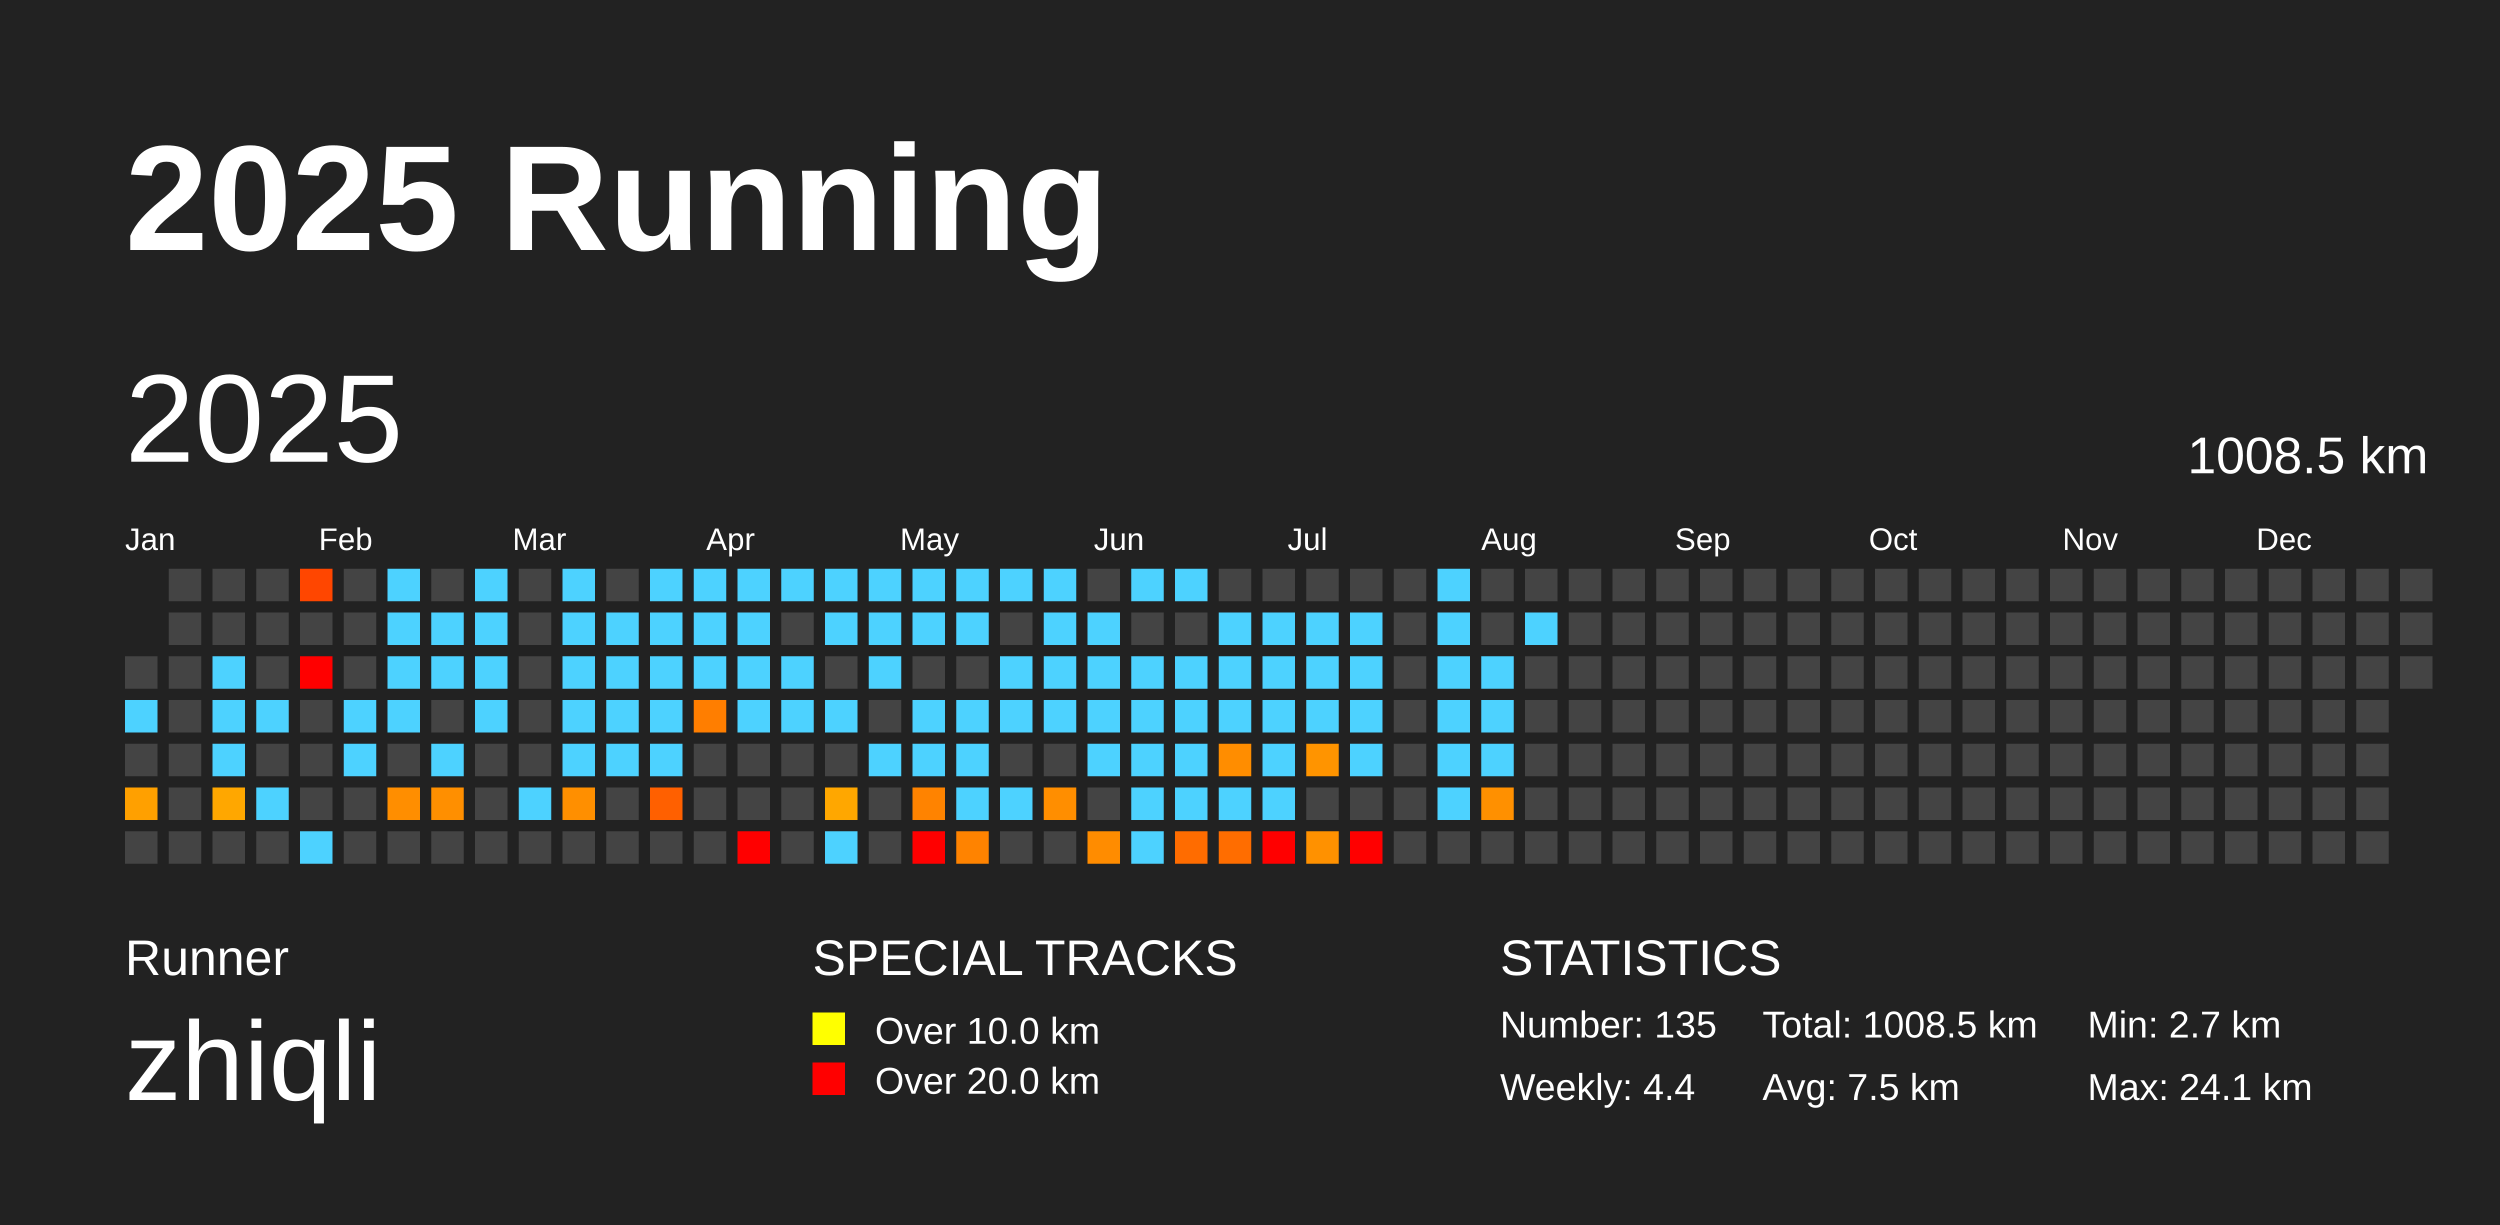
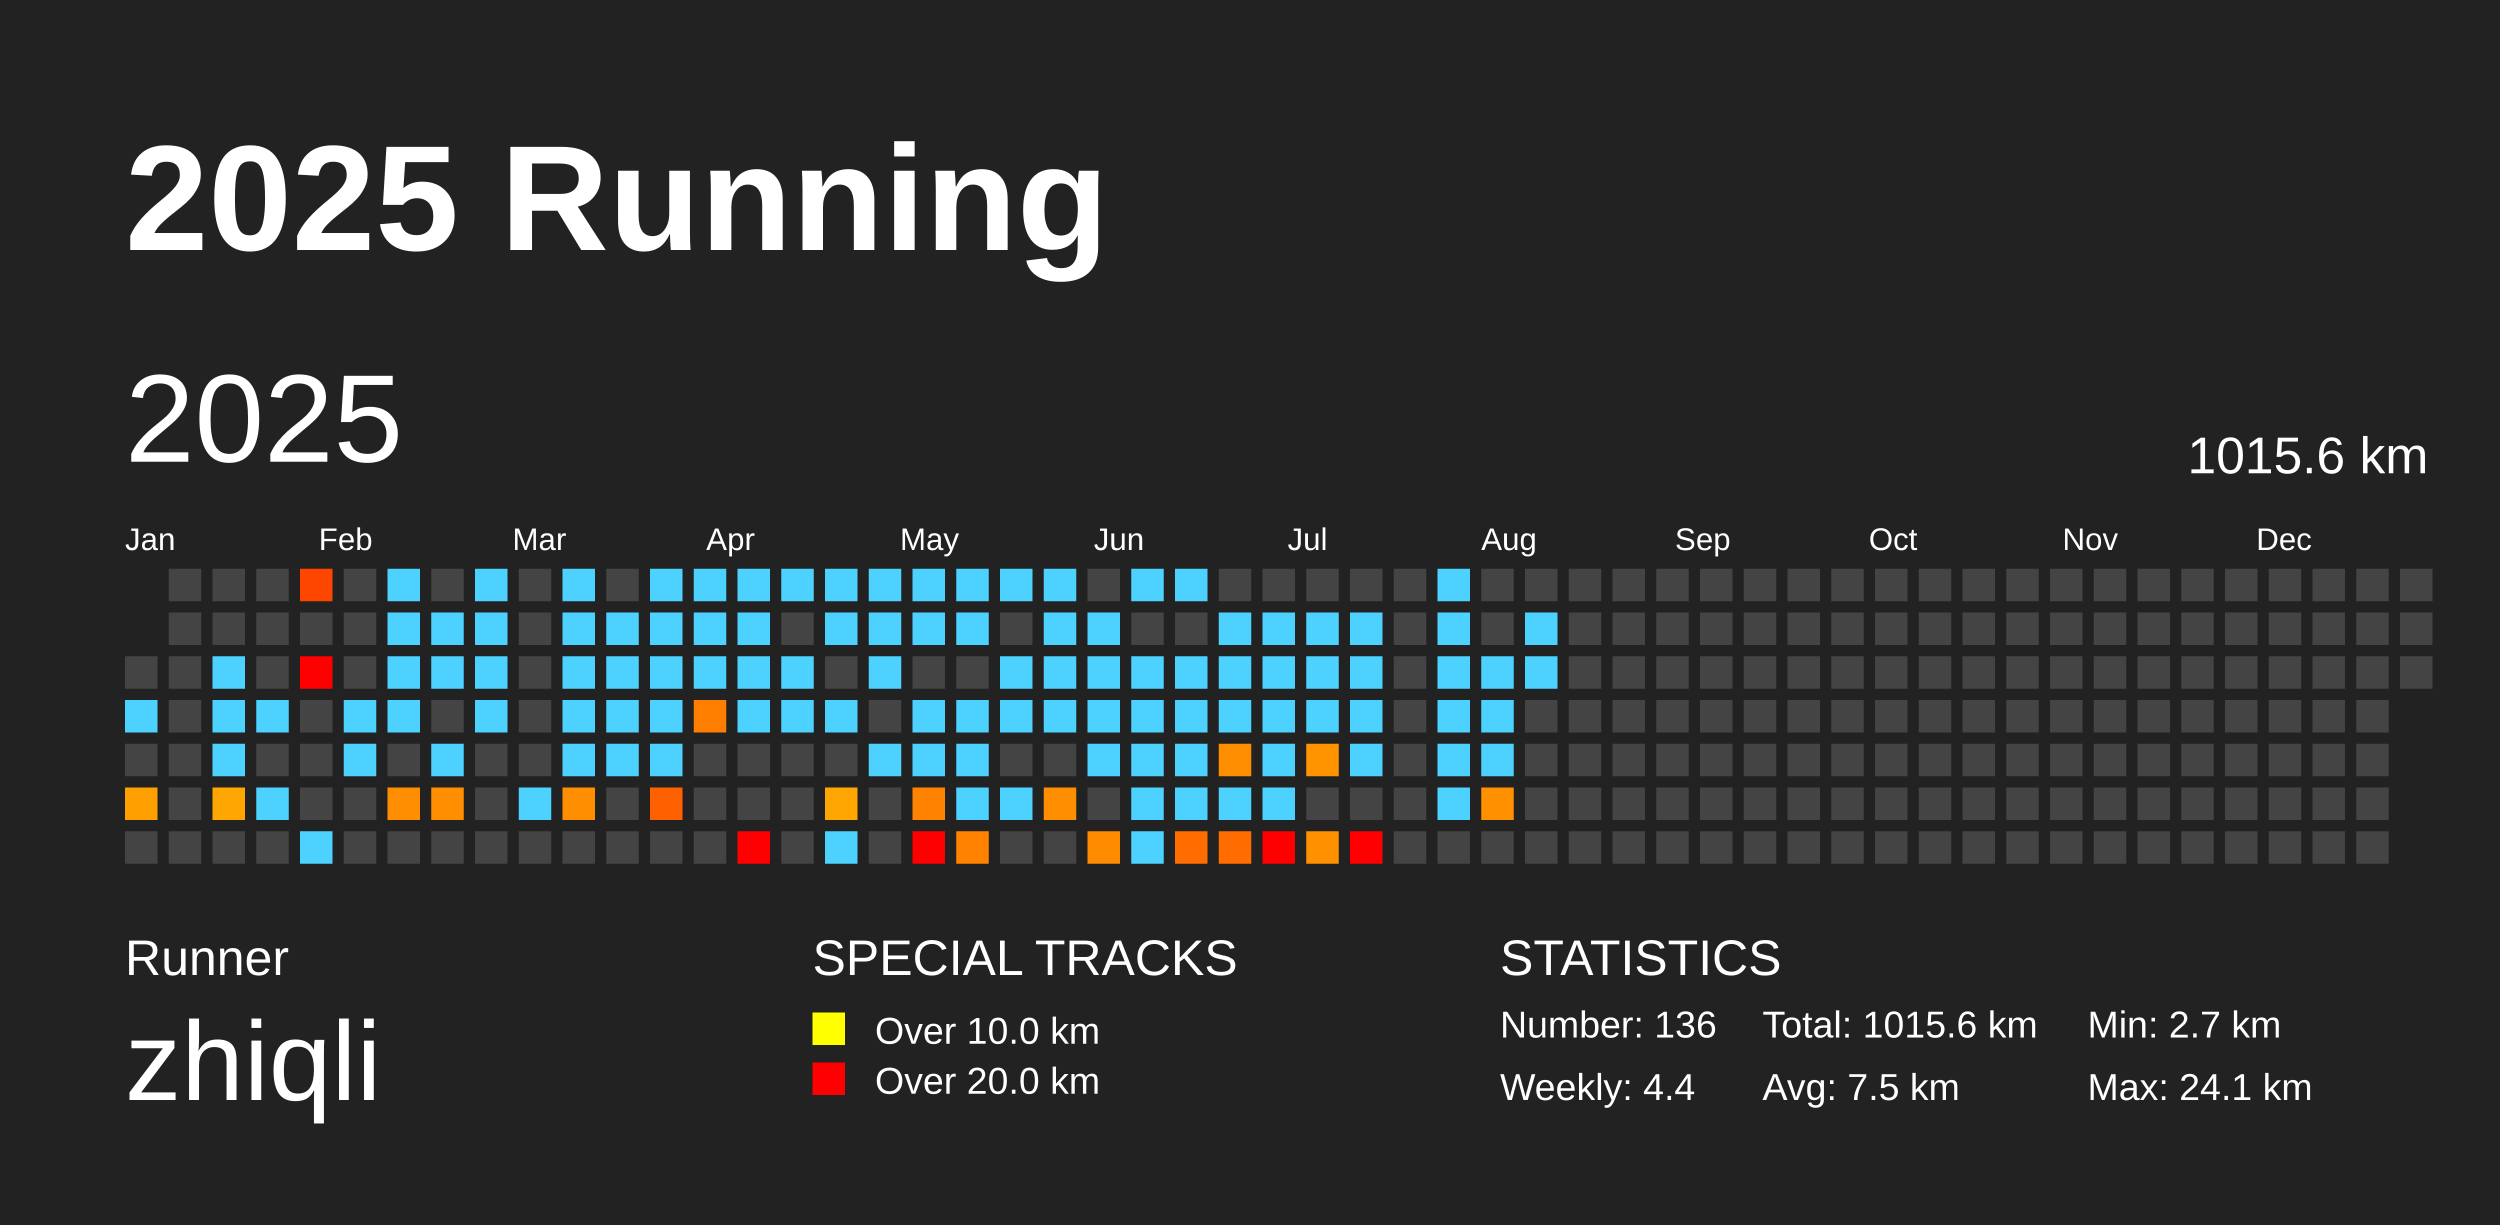
<svg xmlns="http://www.w3.org/2000/svg" baseProfile="full" height="98mm" version="1.1" viewBox="0,0,200,98" width="200mm">
  <defs />
  <rect fill="#222222" height="98" width="200" x="0" y="0" />
  <text fill="#FFFFFF" style="font-size:12px; font-family:Arial; font-weight:bold;" x="10" y="20">2025 Running</text>
  <text fill="#FFFFFF" style="font-size:4px; font-family:Arial" x="10" y="78">Runner</text>
  <text fill="#FFFFFF" style="font-size:9px; font-family:Arial" x="10" y="88">zhiqli</text>
  <text fill="#FFFFFF" style="font-size:4px; font-family:Arial" x="65" y="78">SPECIAL TRACKS</text>
  <rect fill="yellow" height="2.6" width="2.6" x="65" y="81" />
  <text fill="#FFFFFF" style="font-size:3px; font-family:Arial" x="70" y="83.5">Over 10.0 km</text>
  <rect fill="red" height="2.6" width="2.6" x="65" y="85" />
  <text fill="#FFFFFF" style="font-size:3px; font-family:Arial" x="70" y="87.5">Over 20.0 km</text>
  <text fill="#FFFFFF" style="font-size:4px; font-family:Arial" x="120" y="78">STATISTICS</text>
-   <text fill="#FFFFFF" style="font-size:3px; font-family:Arial" x="120" y="83">Number: 135</text>
+   <text fill="#FFFFFF" style="font-size:3px; font-family:Arial" x="120" y="83">Number: 136</text>
  <text fill="#FFFFFF" style="font-size:3px; font-family:Arial" x="120" y="88">Weekly: 4.4</text>
-   <text fill="#FFFFFF" style="font-size:3px; font-family:Arial" x="141" y="83">Total: 1008.5 km</text>
+   <text fill="#FFFFFF" style="font-size:3px; font-family:Arial" x="141" y="83">Total: 1015.6 km</text>
  <text fill="#FFFFFF" style="font-size:3px; font-family:Arial" x="141" y="88">Avg: 7.5 km</text>
  <text fill="#FFFFFF" style="font-size:3px; font-family:Arial" x="167" y="83">Min: 2.7 km</text>
  <text fill="#FFFFFF" style="font-size:3px; font-family:Arial" x="167" y="88">Max: 24.1 km</text>
  <text dominant-baseline="hanging" fill="#FFFFFF" style="font-size:10.0px; font-family:Arial;" x="10" y="30">2025</text>
-   <text dominant-baseline="hanging" fill="#FFFFFF" style="font-size:4.125px; font-family:Arial;" x="175" y="35">1008.5 km</text>
+   <text dominant-baseline="hanging" fill="#FFFFFF" style="font-size:4.125px; font-family:Arial;" x="175" y="35">1015.6 km</text>
  <text fill="#FFFFFF" style="font-size:2.5px; font-family:Arial" x="10.0" y="44">Jan</text>
  <text fill="#FFFFFF" style="font-size:2.5px; font-family:Arial" x="25.5" y="44">Feb</text>
  <text fill="#FFFFFF" style="font-size:2.5px; font-family:Arial" x="41.0" y="44">Mar</text>
  <text fill="#FFFFFF" style="font-size:2.5px; font-family:Arial" x="56.5" y="44">Apr</text>
  <text fill="#FFFFFF" style="font-size:2.5px; font-family:Arial" x="72.0" y="44">May</text>
  <text fill="#FFFFFF" style="font-size:2.5px; font-family:Arial" x="87.5" y="44">Jun</text>
  <text fill="#FFFFFF" style="font-size:2.5px; font-family:Arial" x="103.0" y="44">Jul</text>
  <text fill="#FFFFFF" style="font-size:2.5px; font-family:Arial" x="118.5" y="44">Aug</text>
  <text fill="#FFFFFF" style="font-size:2.5px; font-family:Arial" x="134.0" y="44">Sep</text>
  <text fill="#FFFFFF" style="font-size:2.5px; font-family:Arial" x="149.5" y="44">Oct</text>
  <text fill="#FFFFFF" style="font-size:2.5px; font-family:Arial" x="165.0" y="44">Nov</text>
  <text fill="#FFFFFF" style="font-size:2.5px; font-family:Arial" x="180.5" y="44">Dec</text>
  <rect fill="#444444" height="2.6" width="2.6" x="10.0" y="52.5" />
  <rect fill="#4dd2ff" height="2.6" width="2.6" x="10.0" y="56.0" />
  <rect fill="#444444" height="2.6" width="2.6" x="10.0" y="59.5" />
  <rect fill="#ffa000" height="2.6" width="2.6" x="10.0" y="63.0" />
  <rect fill="#444444" height="2.6" width="2.6" x="10.0" y="66.5" />
  <rect fill="#444444" height="2.6" width="2.6" x="13.5" y="45.5" />
  <rect fill="#444444" height="2.6" width="2.6" x="13.5" y="49.0" />
  <rect fill="#444444" height="2.6" width="2.6" x="13.5" y="52.5" />
  <rect fill="#444444" height="2.6" width="2.6" x="13.5" y="56.0" />
  <rect fill="#444444" height="2.6" width="2.6" x="13.5" y="59.5" />
  <rect fill="#444444" height="2.6" width="2.6" x="13.5" y="63.0" />
  <rect fill="#444444" height="2.6" width="2.6" x="13.5" y="66.5" />
  <rect fill="#444444" height="2.6" width="2.6" x="17.0" y="45.5" />
  <rect fill="#444444" height="2.6" width="2.6" x="17.0" y="49.0" />
  <rect fill="#4dd2ff" height="2.6" width="2.6" x="17.0" y="52.5" />
  <rect fill="#4dd2ff" height="2.6" width="2.6" x="17.0" y="56.0" />
  <rect fill="#4dd2ff" height="2.6" width="2.6" x="17.0" y="59.5" />
  <rect fill="#ffa700" height="2.6" width="2.6" x="17.0" y="63.0" />
  <rect fill="#444444" height="2.6" width="2.6" x="17.0" y="66.5" />
  <rect fill="#444444" height="2.6" width="2.6" x="20.5" y="45.5" />
  <rect fill="#444444" height="2.6" width="2.6" x="20.5" y="49.0" />
  <rect fill="#444444" height="2.6" width="2.6" x="20.5" y="52.5" />
  <rect fill="#4dd2ff" height="2.6" width="2.6" x="20.5" y="56.0" />
  <rect fill="#444444" height="2.6" width="2.6" x="20.5" y="59.5" />
  <rect fill="#4dd2ff" height="2.6" width="2.6" x="20.5" y="63.0" />
  <rect fill="#444444" height="2.6" width="2.6" x="20.5" y="66.5" />
  <rect fill="#ff4600" height="2.6" width="2.6" x="24.0" y="45.5" />
  <rect fill="#444444" height="2.6" width="2.6" x="24.0" y="49.0" />
  <rect fill="red" height="2.6" width="2.6" x="24.0" y="52.5" />
  <rect fill="#444444" height="2.6" width="2.6" x="24.0" y="56.0" />
  <rect fill="#444444" height="2.6" width="2.6" x="24.0" y="59.5" />
  <rect fill="#444444" height="2.6" width="2.6" x="24.0" y="63.0" />
  <rect fill="#4dd2ff" height="2.6" width="2.6" x="24.0" y="66.5" />
  <rect fill="#444444" height="2.6" width="2.6" x="27.5" y="45.5" />
  <rect fill="#444444" height="2.6" width="2.6" x="27.5" y="49.0" />
  <rect fill="#444444" height="2.6" width="2.6" x="27.5" y="52.5" />
  <rect fill="#4dd2ff" height="2.6" width="2.6" x="27.5" y="56.0" />
  <rect fill="#4dd2ff" height="2.6" width="2.6" x="27.5" y="59.5" />
  <rect fill="#444444" height="2.6" width="2.6" x="27.5" y="63.0" />
  <rect fill="#444444" height="2.6" width="2.6" x="27.5" y="66.5" />
  <rect fill="#4dd2ff" height="2.6" width="2.6" x="31.0" y="45.5" />
  <rect fill="#4dd2ff" height="2.6" width="2.6" x="31.0" y="49.0" />
  <rect fill="#4dd2ff" height="2.6" width="2.6" x="31.0" y="52.5" />
  <rect fill="#4dd2ff" height="2.6" width="2.6" x="31.0" y="56.0" />
  <rect fill="#444444" height="2.6" width="2.6" x="31.0" y="59.5" />
  <rect fill="#ff8e00" height="2.6" width="2.6" x="31.0" y="63.0" />
  <rect fill="#444444" height="2.6" width="2.6" x="31.0" y="66.5" />
  <rect fill="#444444" height="2.6" width="2.6" x="34.5" y="45.5" />
  <rect fill="#4dd2ff" height="2.6" width="2.6" x="34.5" y="49.0" />
  <rect fill="#4dd2ff" height="2.6" width="2.6" x="34.5" y="52.5" />
  <rect fill="#444444" height="2.6" width="2.6" x="34.5" y="56.0" />
  <rect fill="#4dd2ff" height="2.6" width="2.6" x="34.5" y="59.5" />
  <rect fill="#ff8f00" height="2.6" width="2.6" x="34.5" y="63.0" />
  <rect fill="#444444" height="2.6" width="2.6" x="34.5" y="66.5" />
  <rect fill="#4dd2ff" height="2.6" width="2.6" x="38.0" y="45.5" />
  <rect fill="#4dd2ff" height="2.6" width="2.6" x="38.0" y="49.0" />
  <rect fill="#4dd2ff" height="2.6" width="2.6" x="38.0" y="52.5" />
  <rect fill="#4dd2ff" height="2.6" width="2.6" x="38.0" y="56.0" />
  <rect fill="#444444" height="2.6" width="2.6" x="38.0" y="59.5" />
  <rect fill="#444444" height="2.6" width="2.6" x="38.0" y="63.0" />
  <rect fill="#444444" height="2.6" width="2.6" x="38.0" y="66.5" />
  <rect fill="#444444" height="2.6" width="2.6" x="41.5" y="45.5" />
  <rect fill="#444444" height="2.6" width="2.6" x="41.5" y="49.0" />
  <rect fill="#444444" height="2.6" width="2.6" x="41.5" y="52.5" />
  <rect fill="#444444" height="2.6" width="2.6" x="41.5" y="56.0" />
  <rect fill="#444444" height="2.6" width="2.6" x="41.5" y="59.5" />
  <rect fill="#4dd2ff" height="2.6" width="2.6" x="41.5" y="63.0" />
  <rect fill="#444444" height="2.6" width="2.6" x="41.5" y="66.5" />
  <rect fill="#4dd2ff" height="2.6" width="2.6" x="45.0" y="45.5" />
  <rect fill="#4dd2ff" height="2.6" width="2.6" x="45.0" y="49.0" />
  <rect fill="#4dd2ff" height="2.6" width="2.6" x="45.0" y="52.5" />
  <rect fill="#4dd2ff" height="2.6" width="2.6" x="45.0" y="56.0" />
  <rect fill="#4dd2ff" height="2.6" width="2.6" x="45.0" y="59.5" />
  <rect fill="#ff8f00" height="2.6" width="2.6" x="45.0" y="63.0" />
  <rect fill="#444444" height="2.6" width="2.6" x="45.0" y="66.5" />
  <rect fill="#444444" height="2.6" width="2.6" x="48.5" y="45.5" />
  <rect fill="#4dd2ff" height="2.6" width="2.6" x="48.5" y="49.0" />
  <rect fill="#4dd2ff" height="2.6" width="2.6" x="48.5" y="52.5" />
  <rect fill="#4dd2ff" height="2.6" width="2.6" x="48.5" y="56.0" />
  <rect fill="#4dd2ff" height="2.6" width="2.6" x="48.5" y="59.5" />
  <rect fill="#444444" height="2.6" width="2.6" x="48.5" y="63.0" />
  <rect fill="#444444" height="2.6" width="2.6" x="48.5" y="66.5" />
  <rect fill="#4dd2ff" height="2.6" width="2.6" x="52.0" y="45.5" />
  <rect fill="#4dd2ff" height="2.6" width="2.6" x="52.0" y="49.0" />
  <rect fill="#4dd2ff" height="2.6" width="2.6" x="52.0" y="52.5" />
  <rect fill="#4dd2ff" height="2.6" width="2.6" x="52.0" y="56.0" />
  <rect fill="#4dd2ff" height="2.6" width="2.6" x="52.0" y="59.5" />
  <rect fill="#ff6000" height="2.6" width="2.6" x="52.0" y="63.0" />
  <rect fill="#444444" height="2.6" width="2.6" x="52.0" y="66.5" />
  <rect fill="#4dd2ff" height="2.6" width="2.6" x="55.5" y="45.5" />
  <rect fill="#4dd2ff" height="2.6" width="2.6" x="55.5" y="49.0" />
  <rect fill="#4dd2ff" height="2.6" width="2.6" x="55.5" y="52.5" />
  <rect fill="#ff7e00" height="2.6" width="2.6" x="55.5" y="56.0" />
  <rect fill="#444444" height="2.6" width="2.6" x="55.5" y="59.5" />
  <rect fill="#444444" height="2.6" width="2.6" x="55.5" y="63.0" />
  <rect fill="#444444" height="2.6" width="2.6" x="55.5" y="66.5" />
  <rect fill="#4dd2ff" height="2.6" width="2.6" x="59.0" y="45.5" />
  <rect fill="#4dd2ff" height="2.6" width="2.6" x="59.0" y="49.0" />
  <rect fill="#4dd2ff" height="2.6" width="2.6" x="59.0" y="52.5" />
  <rect fill="#4dd2ff" height="2.6" width="2.6" x="59.0" y="56.0" />
  <rect fill="#444444" height="2.6" width="2.6" x="59.0" y="59.5" />
  <rect fill="#444444" height="2.6" width="2.6" x="59.0" y="63.0" />
  <rect fill="red" height="2.6" width="2.6" x="59.0" y="66.5" />
  <rect fill="#4dd2ff" height="2.6" width="2.6" x="62.5" y="45.5" />
  <rect fill="#444444" height="2.6" width="2.6" x="62.5" y="49.0" />
  <rect fill="#4dd2ff" height="2.6" width="2.6" x="62.5" y="52.5" />
  <rect fill="#4dd2ff" height="2.6" width="2.6" x="62.5" y="56.0" />
  <rect fill="#444444" height="2.6" width="2.6" x="62.5" y="59.5" />
  <rect fill="#444444" height="2.6" width="2.6" x="62.5" y="63.0" />
  <rect fill="#444444" height="2.6" width="2.6" x="62.5" y="66.5" />
  <rect fill="#4dd2ff" height="2.6" width="2.6" x="66.0" y="45.5" />
  <rect fill="#4dd2ff" height="2.6" width="2.6" x="66.0" y="49.0" />
  <rect fill="#444444" height="2.6" width="2.6" x="66.0" y="52.5" />
  <rect fill="#4dd2ff" height="2.6" width="2.6" x="66.0" y="56.0" />
  <rect fill="#444444" height="2.6" width="2.6" x="66.0" y="59.5" />
  <rect fill="#ffa700" height="2.6" width="2.6" x="66.0" y="63.0" />
  <rect fill="#4dd2ff" height="2.6" width="2.6" x="66.0" y="66.5" />
  <rect fill="#4dd2ff" height="2.6" width="2.6" x="69.5" y="45.5" />
  <rect fill="#4dd2ff" height="2.6" width="2.6" x="69.5" y="49.0" />
  <rect fill="#4dd2ff" height="2.6" width="2.6" x="69.5" y="52.5" />
  <rect fill="#444444" height="2.6" width="2.6" x="69.5" y="56.0" />
  <rect fill="#4dd2ff" height="2.6" width="2.6" x="69.5" y="59.5" />
  <rect fill="#444444" height="2.6" width="2.6" x="69.5" y="63.0" />
  <rect fill="#444444" height="2.6" width="2.6" x="69.5" y="66.5" />
  <rect fill="#4dd2ff" height="2.6" width="2.6" x="73.0" y="45.5" />
  <rect fill="#4dd2ff" height="2.6" width="2.6" x="73.0" y="49.0" />
  <rect fill="#444444" height="2.6" width="2.6" x="73.0" y="52.5" />
  <rect fill="#4dd2ff" height="2.6" width="2.6" x="73.0" y="56.0" />
  <rect fill="#4dd2ff" height="2.6" width="2.6" x="73.0" y="59.5" />
  <rect fill="#ff8300" height="2.6" width="2.6" x="73.0" y="63.0" />
  <rect fill="red" height="2.6" width="2.6" x="73.0" y="66.5" />
  <rect fill="#4dd2ff" height="2.6" width="2.6" x="76.5" y="45.5" />
  <rect fill="#4dd2ff" height="2.6" width="2.6" x="76.5" y="49.0" />
  <rect fill="#444444" height="2.6" width="2.6" x="76.5" y="52.5" />
  <rect fill="#4dd2ff" height="2.6" width="2.6" x="76.5" y="56.0" />
  <rect fill="#4dd2ff" height="2.6" width="2.6" x="76.5" y="59.5" />
  <rect fill="#4dd2ff" height="2.6" width="2.6" x="76.5" y="63.0" />
  <rect fill="#ff8300" height="2.6" width="2.6" x="76.5" y="66.5" />
  <rect fill="#4dd2ff" height="2.6" width="2.6" x="80.0" y="45.5" />
  <rect fill="#444444" height="2.6" width="2.6" x="80.0" y="49.0" />
  <rect fill="#4dd2ff" height="2.6" width="2.6" x="80.0" y="52.5" />
  <rect fill="#4dd2ff" height="2.6" width="2.6" x="80.0" y="56.0" />
  <rect fill="#444444" height="2.6" width="2.6" x="80.0" y="59.5" />
  <rect fill="#4dd2ff" height="2.6" width="2.6" x="80.0" y="63.0" />
  <rect fill="#444444" height="2.6" width="2.6" x="80.0" y="66.5" />
  <rect fill="#4dd2ff" height="2.6" width="2.6" x="83.5" y="45.5" />
  <rect fill="#4dd2ff" height="2.6" width="2.6" x="83.5" y="49.0" />
  <rect fill="#4dd2ff" height="2.6" width="2.6" x="83.5" y="52.5" />
  <rect fill="#4dd2ff" height="2.6" width="2.6" x="83.5" y="56.0" />
  <rect fill="#444444" height="2.6" width="2.6" x="83.5" y="59.5" />
  <rect fill="#ff8e00" height="2.6" width="2.6" x="83.5" y="63.0" />
  <rect fill="#444444" height="2.6" width="2.6" x="83.5" y="66.5" />
  <rect fill="#444444" height="2.6" width="2.6" x="87.0" y="45.5" />
  <rect fill="#4dd2ff" height="2.6" width="2.6" x="87.0" y="49.0" />
  <rect fill="#4dd2ff" height="2.6" width="2.6" x="87.0" y="52.5" />
  <rect fill="#4dd2ff" height="2.6" width="2.6" x="87.0" y="56.0" />
  <rect fill="#4dd2ff" height="2.6" width="2.6" x="87.0" y="59.5" />
  <rect fill="#444444" height="2.6" width="2.6" x="87.0" y="63.0" />
  <rect fill="#ff8c00" height="2.6" width="2.6" x="87.0" y="66.5" />
  <rect fill="#4dd2ff" height="2.6" width="2.6" x="90.5" y="45.5" />
  <rect fill="#444444" height="2.6" width="2.6" x="90.5" y="49.0" />
  <rect fill="#4dd2ff" height="2.6" width="2.6" x="90.5" y="52.5" />
  <rect fill="#4dd2ff" height="2.6" width="2.6" x="90.5" y="56.0" />
  <rect fill="#4dd2ff" height="2.6" width="2.6" x="90.5" y="59.5" />
  <rect fill="#4dd2ff" height="2.6" width="2.6" x="90.5" y="63.0" />
  <rect fill="#4dd2ff" height="2.6" width="2.6" x="90.5" y="66.5" />
  <rect fill="#4dd2ff" height="2.6" width="2.6" x="94.0" y="45.5" />
  <rect fill="#444444" height="2.6" width="2.6" x="94.0" y="49.0" />
  <rect fill="#4dd2ff" height="2.6" width="2.6" x="94.0" y="52.5" />
  <rect fill="#4dd2ff" height="2.6" width="2.6" x="94.0" y="56.0" />
  <rect fill="#4dd2ff" height="2.6" width="2.6" x="94.0" y="59.5" />
  <rect fill="#4dd2ff" height="2.6" width="2.6" x="94.0" y="63.0" />
  <rect fill="#ff6c00" height="2.6" width="2.6" x="94.0" y="66.5" />
  <rect fill="#444444" height="2.6" width="2.6" x="97.5" y="45.5" />
  <rect fill="#4dd2ff" height="2.6" width="2.6" x="97.5" y="49.0" />
  <rect fill="#4dd2ff" height="2.6" width="2.6" x="97.5" y="52.5" />
  <rect fill="#4dd2ff" height="2.6" width="2.6" x="97.5" y="56.0" />
  <rect fill="#ff8d00" height="2.6" width="2.6" x="97.5" y="59.5" />
  <rect fill="#4dd2ff" height="2.6" width="2.6" x="97.5" y="63.0" />
  <rect fill="#ff6d00" height="2.6" width="2.6" x="97.5" y="66.5" />
  <rect fill="#444444" height="2.6" width="2.6" x="101.0" y="45.5" />
  <rect fill="#4dd2ff" height="2.6" width="2.6" x="101.0" y="49.0" />
  <rect fill="#4dd2ff" height="2.6" width="2.6" x="101.0" y="52.5" />
  <rect fill="#4dd2ff" height="2.6" width="2.6" x="101.0" y="56.0" />
  <rect fill="#4dd2ff" height="2.6" width="2.6" x="101.0" y="59.5" />
  <rect fill="#4dd2ff" height="2.6" width="2.6" x="101.0" y="63.0" />
  <rect fill="red" height="2.6" width="2.6" x="101.0" y="66.5" />
  <rect fill="#444444" height="2.6" width="2.6" x="104.5" y="45.5" />
  <rect fill="#4dd2ff" height="2.6" width="2.6" x="104.5" y="49.0" />
  <rect fill="#4dd2ff" height="2.6" width="2.6" x="104.5" y="52.5" />
  <rect fill="#4dd2ff" height="2.6" width="2.6" x="104.5" y="56.0" />
  <rect fill="#ff9400" height="2.6" width="2.6" x="104.5" y="59.5" />
  <rect fill="#444444" height="2.6" width="2.6" x="104.5" y="63.0" />
  <rect fill="#ff9100" height="2.6" width="2.6" x="104.5" y="66.5" />
  <rect fill="#444444" height="2.6" width="2.6" x="108.0" y="45.5" />
  <rect fill="#4dd2ff" height="2.6" width="2.6" x="108.0" y="49.0" />
  <rect fill="#4dd2ff" height="2.6" width="2.6" x="108.0" y="52.5" />
  <rect fill="#4dd2ff" height="2.6" width="2.6" x="108.0" y="56.0" />
  <rect fill="#4dd2ff" height="2.6" width="2.6" x="108.0" y="59.5" />
  <rect fill="#444444" height="2.6" width="2.6" x="108.0" y="63.0" />
  <rect fill="red" height="2.6" width="2.6" x="108.0" y="66.5" />
  <rect fill="#444444" height="2.6" width="2.6" x="111.5" y="45.5" />
  <rect fill="#444444" height="2.6" width="2.6" x="111.5" y="49.0" />
  <rect fill="#444444" height="2.6" width="2.6" x="111.5" y="52.5" />
  <rect fill="#444444" height="2.6" width="2.6" x="111.5" y="56.0" />
  <rect fill="#444444" height="2.6" width="2.6" x="111.5" y="59.5" />
  <rect fill="#444444" height="2.6" width="2.6" x="111.5" y="63.0" />
  <rect fill="#444444" height="2.6" width="2.6" x="111.5" y="66.5" />
  <rect fill="#4dd2ff" height="2.6" width="2.6" x="115.0" y="45.5" />
  <rect fill="#4dd2ff" height="2.6" width="2.6" x="115.0" y="49.0" />
  <rect fill="#4dd2ff" height="2.6" width="2.6" x="115.0" y="52.5" />
  <rect fill="#4dd2ff" height="2.6" width="2.6" x="115.0" y="56.0" />
  <rect fill="#4dd2ff" height="2.6" width="2.6" x="115.0" y="59.5" />
  <rect fill="#4dd2ff" height="2.6" width="2.6" x="115.0" y="63.0" />
  <rect fill="#444444" height="2.6" width="2.6" x="115.0" y="66.5" />
  <rect fill="#444444" height="2.6" width="2.6" x="118.5" y="45.5" />
  <rect fill="#444444" height="2.6" width="2.6" x="118.5" y="49.0" />
  <rect fill="#4dd2ff" height="2.6" width="2.6" x="118.5" y="52.5" />
  <rect fill="#4dd2ff" height="2.6" width="2.6" x="118.5" y="56.0" />
  <rect fill="#4dd2ff" height="2.6" width="2.6" x="118.5" y="59.5" />
  <rect fill="#ff9000" height="2.6" width="2.6" x="118.5" y="63.0" />
  <rect fill="#444444" height="2.6" width="2.6" x="118.5" y="66.5" />
  <rect fill="#444444" height="2.6" width="2.6" x="122.0" y="45.5" />
  <rect fill="#4dd2ff" height="2.6" width="2.6" x="122.0" y="49.0" />
-   <rect fill="#444444" height="2.6" width="2.6" x="122.0" y="52.5" />
+   <rect fill="#4dd2ff" height="2.6" width="2.6" x="122.0" y="52.5" />
  <rect fill="#444444" height="2.6" width="2.6" x="122.0" y="56.0" />
  <rect fill="#444444" height="2.6" width="2.6" x="122.0" y="59.5" />
  <rect fill="#444444" height="2.6" width="2.6" x="122.0" y="63.0" />
  <rect fill="#444444" height="2.6" width="2.6" x="122.0" y="66.5" />
  <rect fill="#444444" height="2.6" width="2.6" x="125.5" y="45.5" />
  <rect fill="#444444" height="2.6" width="2.6" x="125.5" y="49.0" />
  <rect fill="#444444" height="2.6" width="2.6" x="125.5" y="52.5" />
  <rect fill="#444444" height="2.6" width="2.6" x="125.5" y="56.0" />
  <rect fill="#444444" height="2.6" width="2.6" x="125.5" y="59.5" />
  <rect fill="#444444" height="2.6" width="2.6" x="125.5" y="63.0" />
  <rect fill="#444444" height="2.6" width="2.6" x="125.5" y="66.5" />
  <rect fill="#444444" height="2.6" width="2.6" x="129.0" y="45.5" />
  <rect fill="#444444" height="2.6" width="2.6" x="129.0" y="49.0" />
  <rect fill="#444444" height="2.6" width="2.6" x="129.0" y="52.5" />
  <rect fill="#444444" height="2.6" width="2.6" x="129.0" y="56.0" />
  <rect fill="#444444" height="2.6" width="2.6" x="129.0" y="59.5" />
  <rect fill="#444444" height="2.6" width="2.6" x="129.0" y="63.0" />
  <rect fill="#444444" height="2.6" width="2.6" x="129.0" y="66.5" />
  <rect fill="#444444" height="2.6" width="2.6" x="132.5" y="45.5" />
  <rect fill="#444444" height="2.6" width="2.6" x="132.5" y="49.0" />
  <rect fill="#444444" height="2.6" width="2.6" x="132.5" y="52.5" />
  <rect fill="#444444" height="2.6" width="2.6" x="132.5" y="56.0" />
  <rect fill="#444444" height="2.6" width="2.6" x="132.5" y="59.5" />
  <rect fill="#444444" height="2.6" width="2.6" x="132.5" y="63.0" />
  <rect fill="#444444" height="2.6" width="2.6" x="132.5" y="66.5" />
  <rect fill="#444444" height="2.6" width="2.6" x="136.0" y="45.5" />
  <rect fill="#444444" height="2.6" width="2.6" x="136.0" y="49.0" />
  <rect fill="#444444" height="2.6" width="2.6" x="136.0" y="52.5" />
  <rect fill="#444444" height="2.6" width="2.6" x="136.0" y="56.0" />
  <rect fill="#444444" height="2.6" width="2.6" x="136.0" y="59.5" />
  <rect fill="#444444" height="2.6" width="2.6" x="136.0" y="63.0" />
  <rect fill="#444444" height="2.6" width="2.6" x="136.0" y="66.5" />
  <rect fill="#444444" height="2.6" width="2.6" x="139.5" y="45.5" />
  <rect fill="#444444" height="2.6" width="2.6" x="139.5" y="49.0" />
  <rect fill="#444444" height="2.6" width="2.6" x="139.5" y="52.5" />
  <rect fill="#444444" height="2.6" width="2.6" x="139.5" y="56.0" />
  <rect fill="#444444" height="2.6" width="2.6" x="139.5" y="59.5" />
  <rect fill="#444444" height="2.6" width="2.6" x="139.5" y="63.0" />
  <rect fill="#444444" height="2.6" width="2.6" x="139.5" y="66.5" />
  <rect fill="#444444" height="2.6" width="2.6" x="143.0" y="45.5" />
  <rect fill="#444444" height="2.6" width="2.6" x="143.0" y="49.0" />
  <rect fill="#444444" height="2.6" width="2.6" x="143.0" y="52.5" />
  <rect fill="#444444" height="2.6" width="2.6" x="143.0" y="56.0" />
  <rect fill="#444444" height="2.6" width="2.6" x="143.0" y="59.5" />
  <rect fill="#444444" height="2.6" width="2.6" x="143.0" y="63.0" />
  <rect fill="#444444" height="2.6" width="2.6" x="143.0" y="66.5" />
  <rect fill="#444444" height="2.6" width="2.6" x="146.5" y="45.5" />
  <rect fill="#444444" height="2.6" width="2.6" x="146.5" y="49.0" />
  <rect fill="#444444" height="2.6" width="2.6" x="146.5" y="52.5" />
  <rect fill="#444444" height="2.6" width="2.6" x="146.5" y="56.0" />
  <rect fill="#444444" height="2.6" width="2.6" x="146.5" y="59.5" />
  <rect fill="#444444" height="2.6" width="2.6" x="146.5" y="63.0" />
  <rect fill="#444444" height="2.6" width="2.6" x="146.5" y="66.5" />
  <rect fill="#444444" height="2.6" width="2.6" x="150.0" y="45.5" />
  <rect fill="#444444" height="2.6" width="2.6" x="150.0" y="49.0" />
  <rect fill="#444444" height="2.6" width="2.6" x="150.0" y="52.5" />
  <rect fill="#444444" height="2.6" width="2.6" x="150.0" y="56.0" />
  <rect fill="#444444" height="2.6" width="2.6" x="150.0" y="59.5" />
  <rect fill="#444444" height="2.6" width="2.6" x="150.0" y="63.0" />
  <rect fill="#444444" height="2.6" width="2.6" x="150.0" y="66.5" />
  <rect fill="#444444" height="2.6" width="2.6" x="153.5" y="45.5" />
  <rect fill="#444444" height="2.6" width="2.6" x="153.5" y="49.0" />
  <rect fill="#444444" height="2.6" width="2.6" x="153.5" y="52.5" />
  <rect fill="#444444" height="2.6" width="2.6" x="153.5" y="56.0" />
  <rect fill="#444444" height="2.6" width="2.6" x="153.5" y="59.5" />
  <rect fill="#444444" height="2.6" width="2.6" x="153.5" y="63.0" />
  <rect fill="#444444" height="2.6" width="2.6" x="153.5" y="66.5" />
  <rect fill="#444444" height="2.6" width="2.6" x="157.0" y="45.5" />
  <rect fill="#444444" height="2.6" width="2.6" x="157.0" y="49.0" />
  <rect fill="#444444" height="2.6" width="2.6" x="157.0" y="52.5" />
  <rect fill="#444444" height="2.6" width="2.6" x="157.0" y="56.0" />
  <rect fill="#444444" height="2.6" width="2.6" x="157.0" y="59.5" />
  <rect fill="#444444" height="2.6" width="2.6" x="157.0" y="63.0" />
  <rect fill="#444444" height="2.6" width="2.6" x="157.0" y="66.5" />
  <rect fill="#444444" height="2.6" width="2.6" x="160.5" y="45.5" />
  <rect fill="#444444" height="2.6" width="2.6" x="160.5" y="49.0" />
  <rect fill="#444444" height="2.6" width="2.6" x="160.5" y="52.5" />
  <rect fill="#444444" height="2.6" width="2.6" x="160.5" y="56.0" />
  <rect fill="#444444" height="2.6" width="2.6" x="160.5" y="59.5" />
  <rect fill="#444444" height="2.6" width="2.6" x="160.5" y="63.0" />
  <rect fill="#444444" height="2.6" width="2.6" x="160.5" y="66.5" />
  <rect fill="#444444" height="2.6" width="2.6" x="164.0" y="45.5" />
  <rect fill="#444444" height="2.6" width="2.6" x="164.0" y="49.0" />
  <rect fill="#444444" height="2.6" width="2.6" x="164.0" y="52.5" />
  <rect fill="#444444" height="2.6" width="2.6" x="164.0" y="56.0" />
  <rect fill="#444444" height="2.6" width="2.6" x="164.0" y="59.5" />
  <rect fill="#444444" height="2.6" width="2.6" x="164.0" y="63.0" />
  <rect fill="#444444" height="2.6" width="2.6" x="164.0" y="66.5" />
  <rect fill="#444444" height="2.6" width="2.6" x="167.5" y="45.5" />
  <rect fill="#444444" height="2.6" width="2.6" x="167.5" y="49.0" />
  <rect fill="#444444" height="2.6" width="2.6" x="167.5" y="52.5" />
  <rect fill="#444444" height="2.6" width="2.6" x="167.5" y="56.0" />
  <rect fill="#444444" height="2.6" width="2.6" x="167.5" y="59.5" />
  <rect fill="#444444" height="2.6" width="2.6" x="167.5" y="63.0" />
  <rect fill="#444444" height="2.6" width="2.6" x="167.5" y="66.5" />
  <rect fill="#444444" height="2.6" width="2.6" x="171.0" y="45.5" />
  <rect fill="#444444" height="2.6" width="2.6" x="171.0" y="49.0" />
  <rect fill="#444444" height="2.6" width="2.6" x="171.0" y="52.5" />
  <rect fill="#444444" height="2.6" width="2.6" x="171.0" y="56.0" />
  <rect fill="#444444" height="2.6" width="2.6" x="171.0" y="59.5" />
  <rect fill="#444444" height="2.6" width="2.6" x="171.0" y="63.0" />
  <rect fill="#444444" height="2.6" width="2.6" x="171.0" y="66.5" />
  <rect fill="#444444" height="2.6" width="2.6" x="174.5" y="45.5" />
  <rect fill="#444444" height="2.6" width="2.6" x="174.5" y="49.0" />
  <rect fill="#444444" height="2.6" width="2.6" x="174.5" y="52.5" />
  <rect fill="#444444" height="2.6" width="2.6" x="174.5" y="56.0" />
  <rect fill="#444444" height="2.6" width="2.6" x="174.5" y="59.5" />
  <rect fill="#444444" height="2.6" width="2.6" x="174.5" y="63.0" />
  <rect fill="#444444" height="2.6" width="2.6" x="174.5" y="66.5" />
  <rect fill="#444444" height="2.6" width="2.6" x="178.0" y="45.5" />
  <rect fill="#444444" height="2.6" width="2.6" x="178.0" y="49.0" />
  <rect fill="#444444" height="2.6" width="2.6" x="178.0" y="52.5" />
  <rect fill="#444444" height="2.6" width="2.6" x="178.0" y="56.0" />
  <rect fill="#444444" height="2.6" width="2.6" x="178.0" y="59.5" />
  <rect fill="#444444" height="2.6" width="2.6" x="178.0" y="63.0" />
  <rect fill="#444444" height="2.6" width="2.6" x="178.0" y="66.5" />
  <rect fill="#444444" height="2.6" width="2.6" x="181.5" y="45.5" />
  <rect fill="#444444" height="2.6" width="2.6" x="181.5" y="49.0" />
  <rect fill="#444444" height="2.6" width="2.6" x="181.5" y="52.5" />
  <rect fill="#444444" height="2.6" width="2.6" x="181.5" y="56.0" />
  <rect fill="#444444" height="2.6" width="2.6" x="181.5" y="59.5" />
  <rect fill="#444444" height="2.6" width="2.6" x="181.5" y="63.0" />
  <rect fill="#444444" height="2.6" width="2.6" x="181.5" y="66.5" />
  <rect fill="#444444" height="2.6" width="2.6" x="185.0" y="45.5" />
  <rect fill="#444444" height="2.6" width="2.6" x="185.0" y="49.0" />
  <rect fill="#444444" height="2.6" width="2.6" x="185.0" y="52.5" />
  <rect fill="#444444" height="2.6" width="2.6" x="185.0" y="56.0" />
  <rect fill="#444444" height="2.6" width="2.6" x="185.0" y="59.5" />
  <rect fill="#444444" height="2.6" width="2.6" x="185.0" y="63.0" />
  <rect fill="#444444" height="2.6" width="2.6" x="185.0" y="66.5" />
  <rect fill="#444444" height="2.6" width="2.6" x="188.5" y="45.5" />
  <rect fill="#444444" height="2.6" width="2.6" x="188.5" y="49.0" />
  <rect fill="#444444" height="2.6" width="2.6" x="188.5" y="52.5" />
  <rect fill="#444444" height="2.6" width="2.6" x="188.5" y="56.0" />
  <rect fill="#444444" height="2.6" width="2.6" x="188.5" y="59.5" />
  <rect fill="#444444" height="2.6" width="2.6" x="188.5" y="63.0" />
  <rect fill="#444444" height="2.6" width="2.6" x="188.5" y="66.5" />
  <rect fill="#444444" height="2.6" width="2.6" x="192.0" y="45.5" />
  <rect fill="#444444" height="2.6" width="2.6" x="192.0" y="49.0" />
  <rect fill="#444444" height="2.6" width="2.6" x="192.0" y="52.5" />
</svg>
